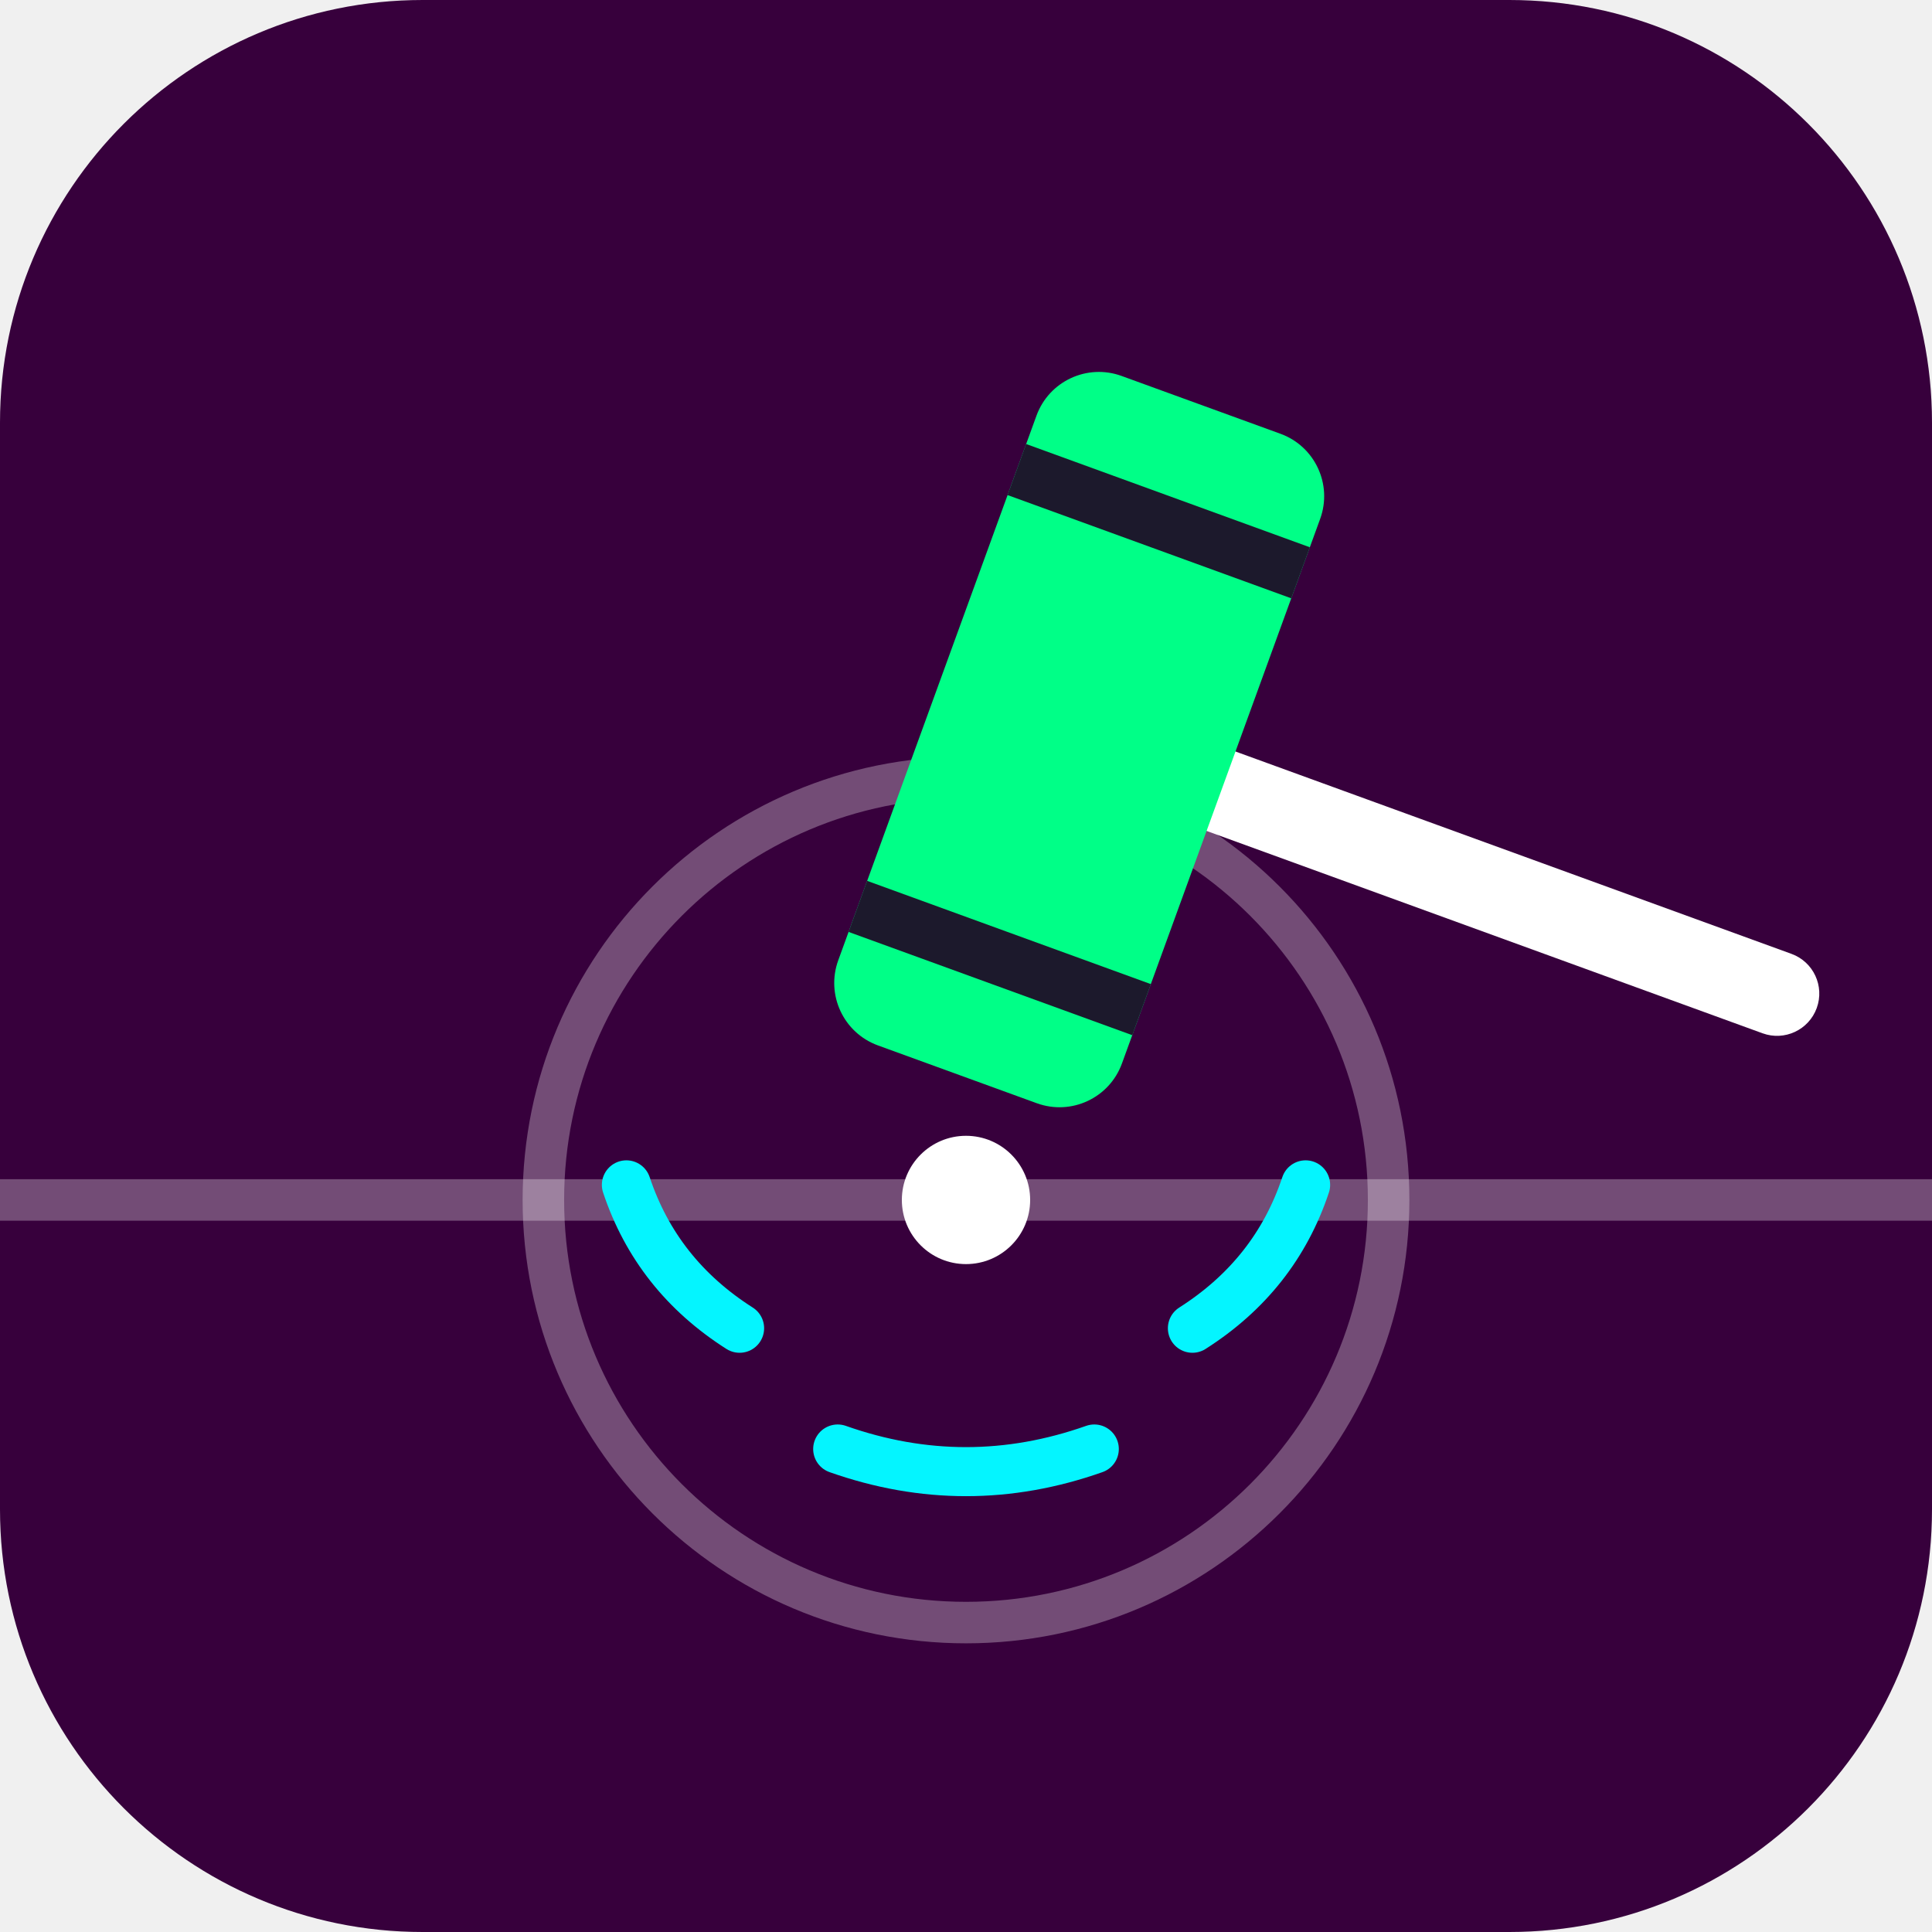
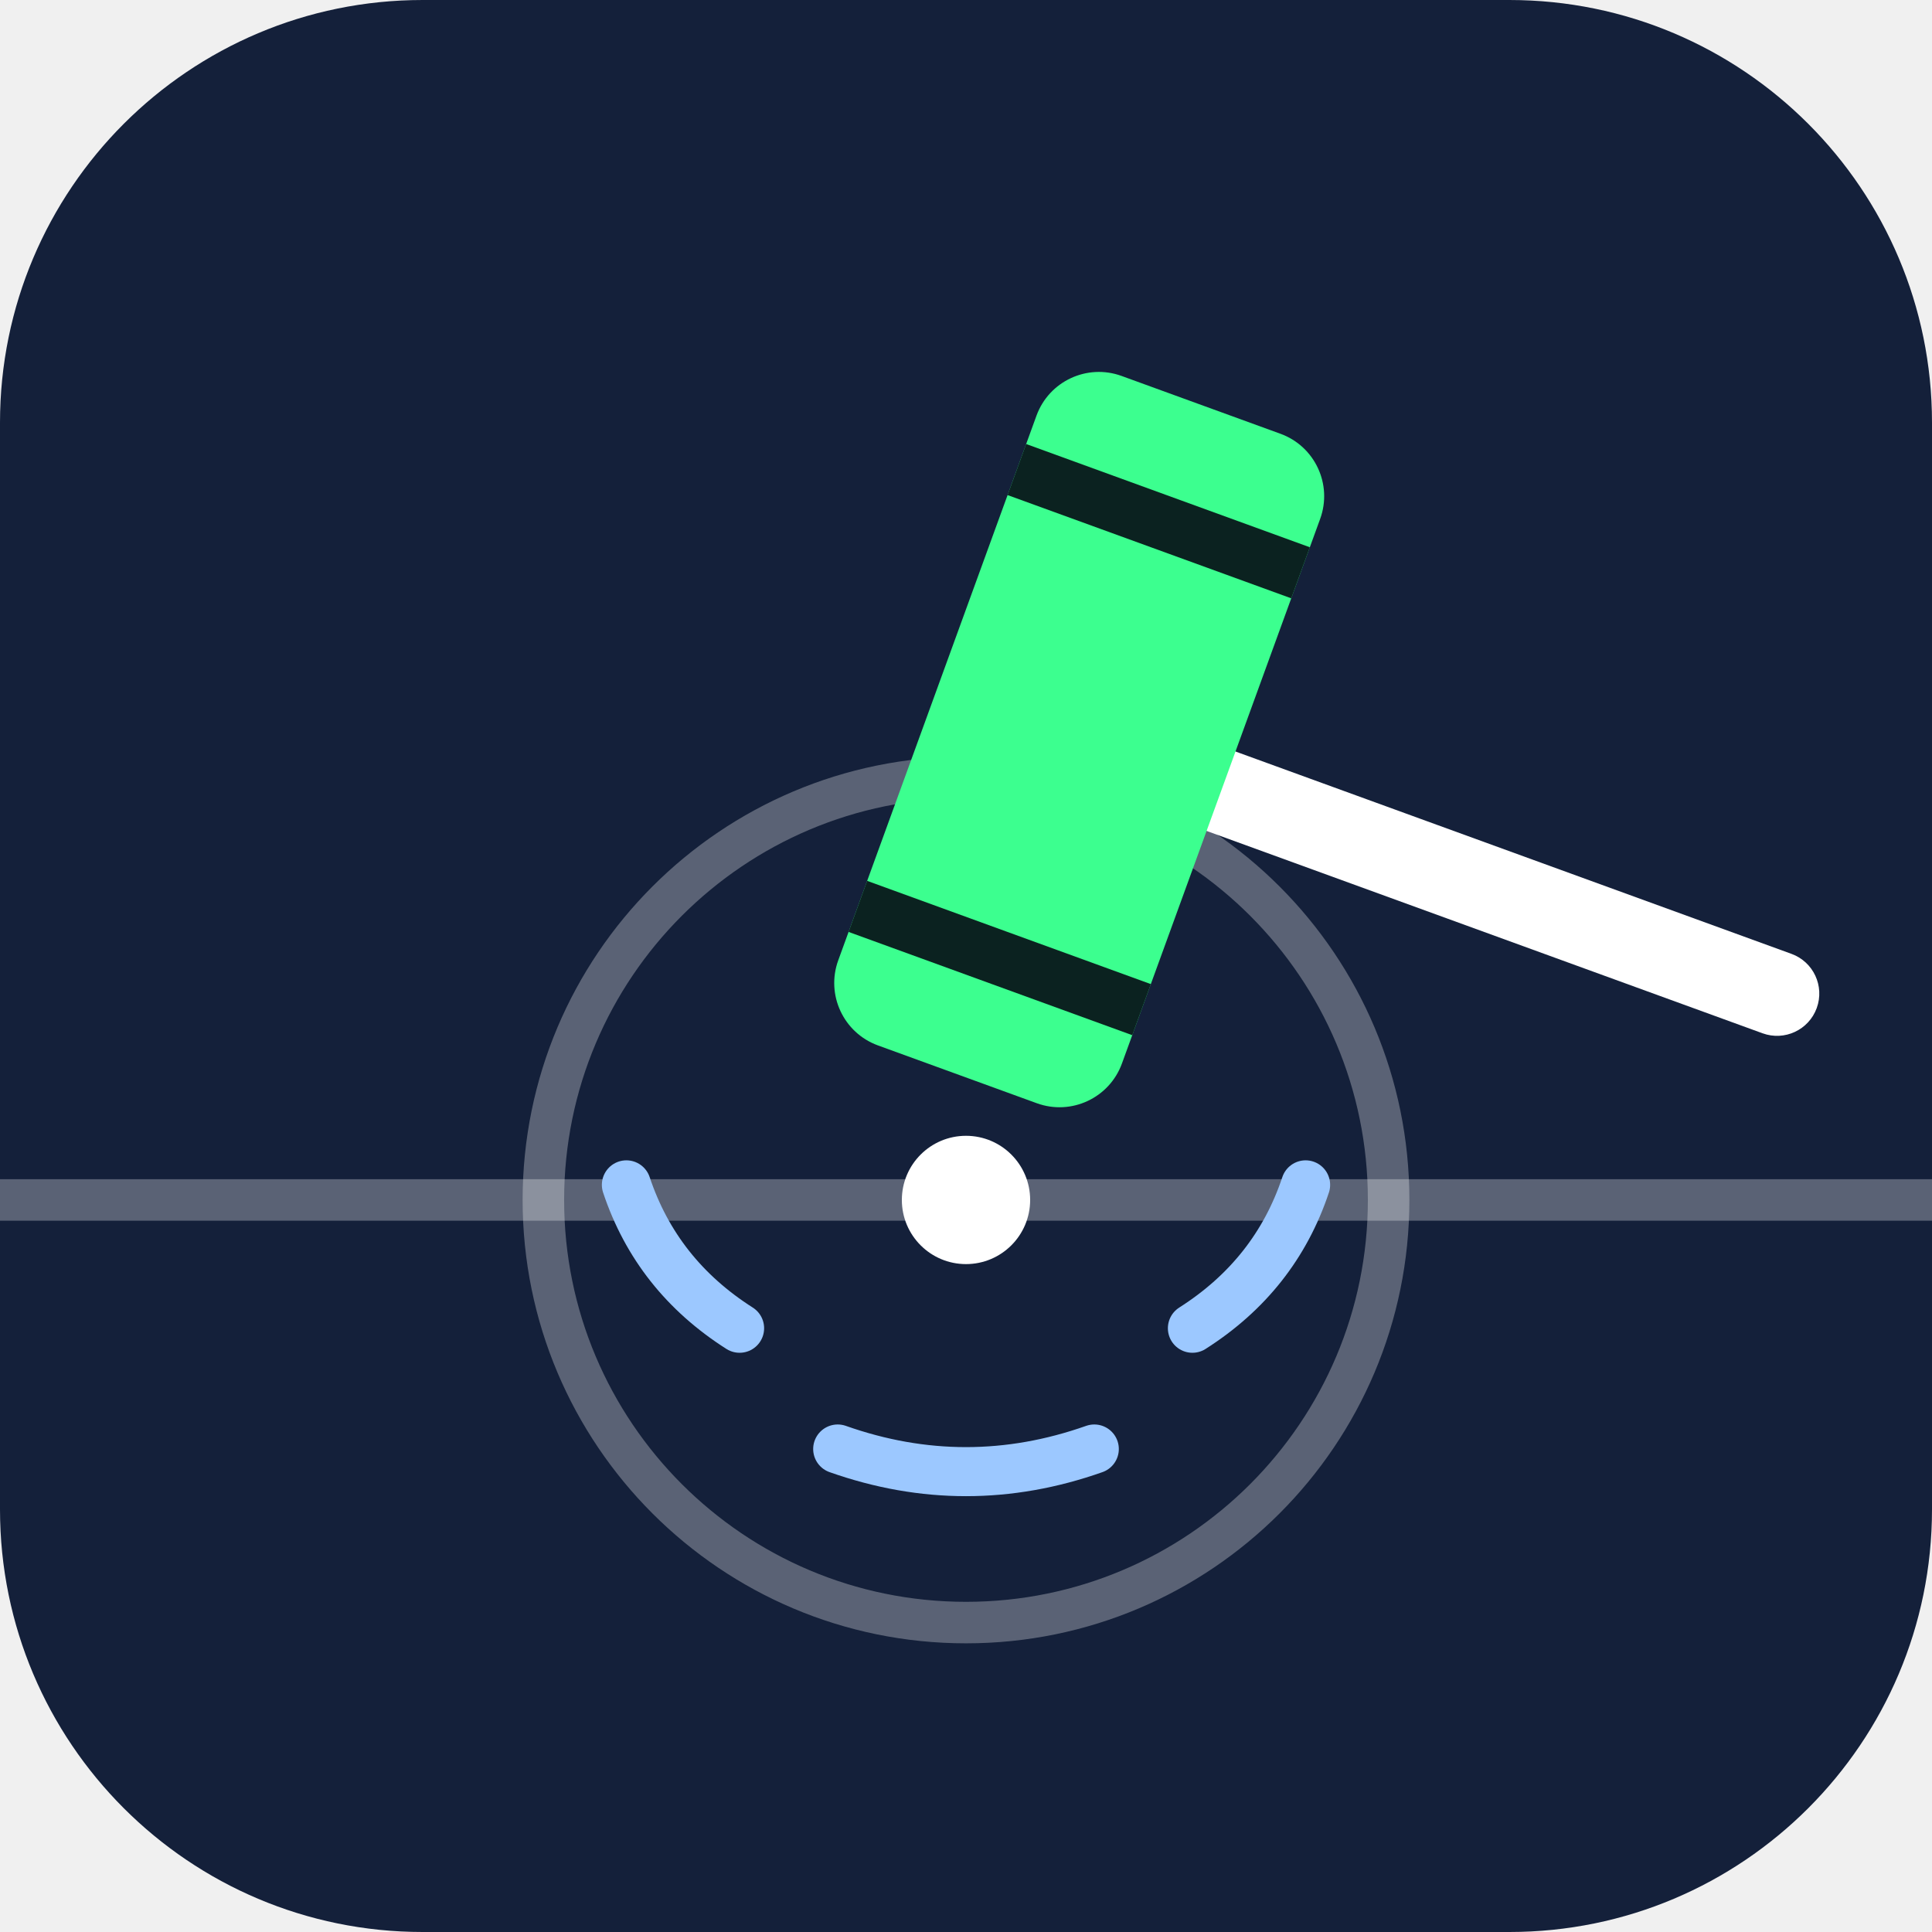
<svg xmlns="http://www.w3.org/2000/svg" viewBox="0 0 512 512" width="512" height="512">
  <defs />
-   <rect width="512" height="512" rx="112" fill="#37003C" />
+   <rect width="512" height="512" rx="112" fill="#14203A" />
  <g fill="none" stroke="#FFFFFF" stroke-opacity=".3" stroke-width="11">
    <circle cx="256" cy="318" r="112" />
    <line x1="0" y1="318" x2="512" y2="318" />
  </g>
  <circle cx="256" cy="318" r="17" fill="#FFFFFF" />
-   <g fill="none" stroke="#04F5FF" stroke-width="13" stroke-linecap="round">
+   <g fill="none" stroke="#9CC8FF" stroke-width="13" stroke-linecap="round">
    <path d="M196 352 q-22 -14 -30 -38" />
    <path d="M316 352 q22 -14 30 -38" />
    <path d="M222 384 q34 12 68 0" />
  </g>
  <g transform="translate(286 196) rotate(-70)">
    <rect x="-11.2" y="24.0" width="22.4" height="184.0" rx="11.2" fill="#FFFFFF" />
-     <rect x="-94.4" y="-40.0" width="188.8" height="80.0" rx="17.6" fill="#00FF87" />
-     <rect x="-68.8" y="-40.0" width="14.4" height="80.0" fill="#1F0022" opacity=".9" />
-     <rect x="54.4" y="-40.0" width="14.4" height="80.0" fill="#1F0022" opacity=".9" />
+     <rect x="-94.4" y="-40.0" width="188.8" height="80.0" rx="17.6" fill="#3CFF8F" />
+     <rect x="-68.8" y="-40.0" width="14.4" height="80.0" fill="#060A14" opacity=".9" />
+     <rect x="54.4" y="-40.0" width="14.4" height="80.0" fill="#060A14" opacity=".9" />
  </g>
</svg>
